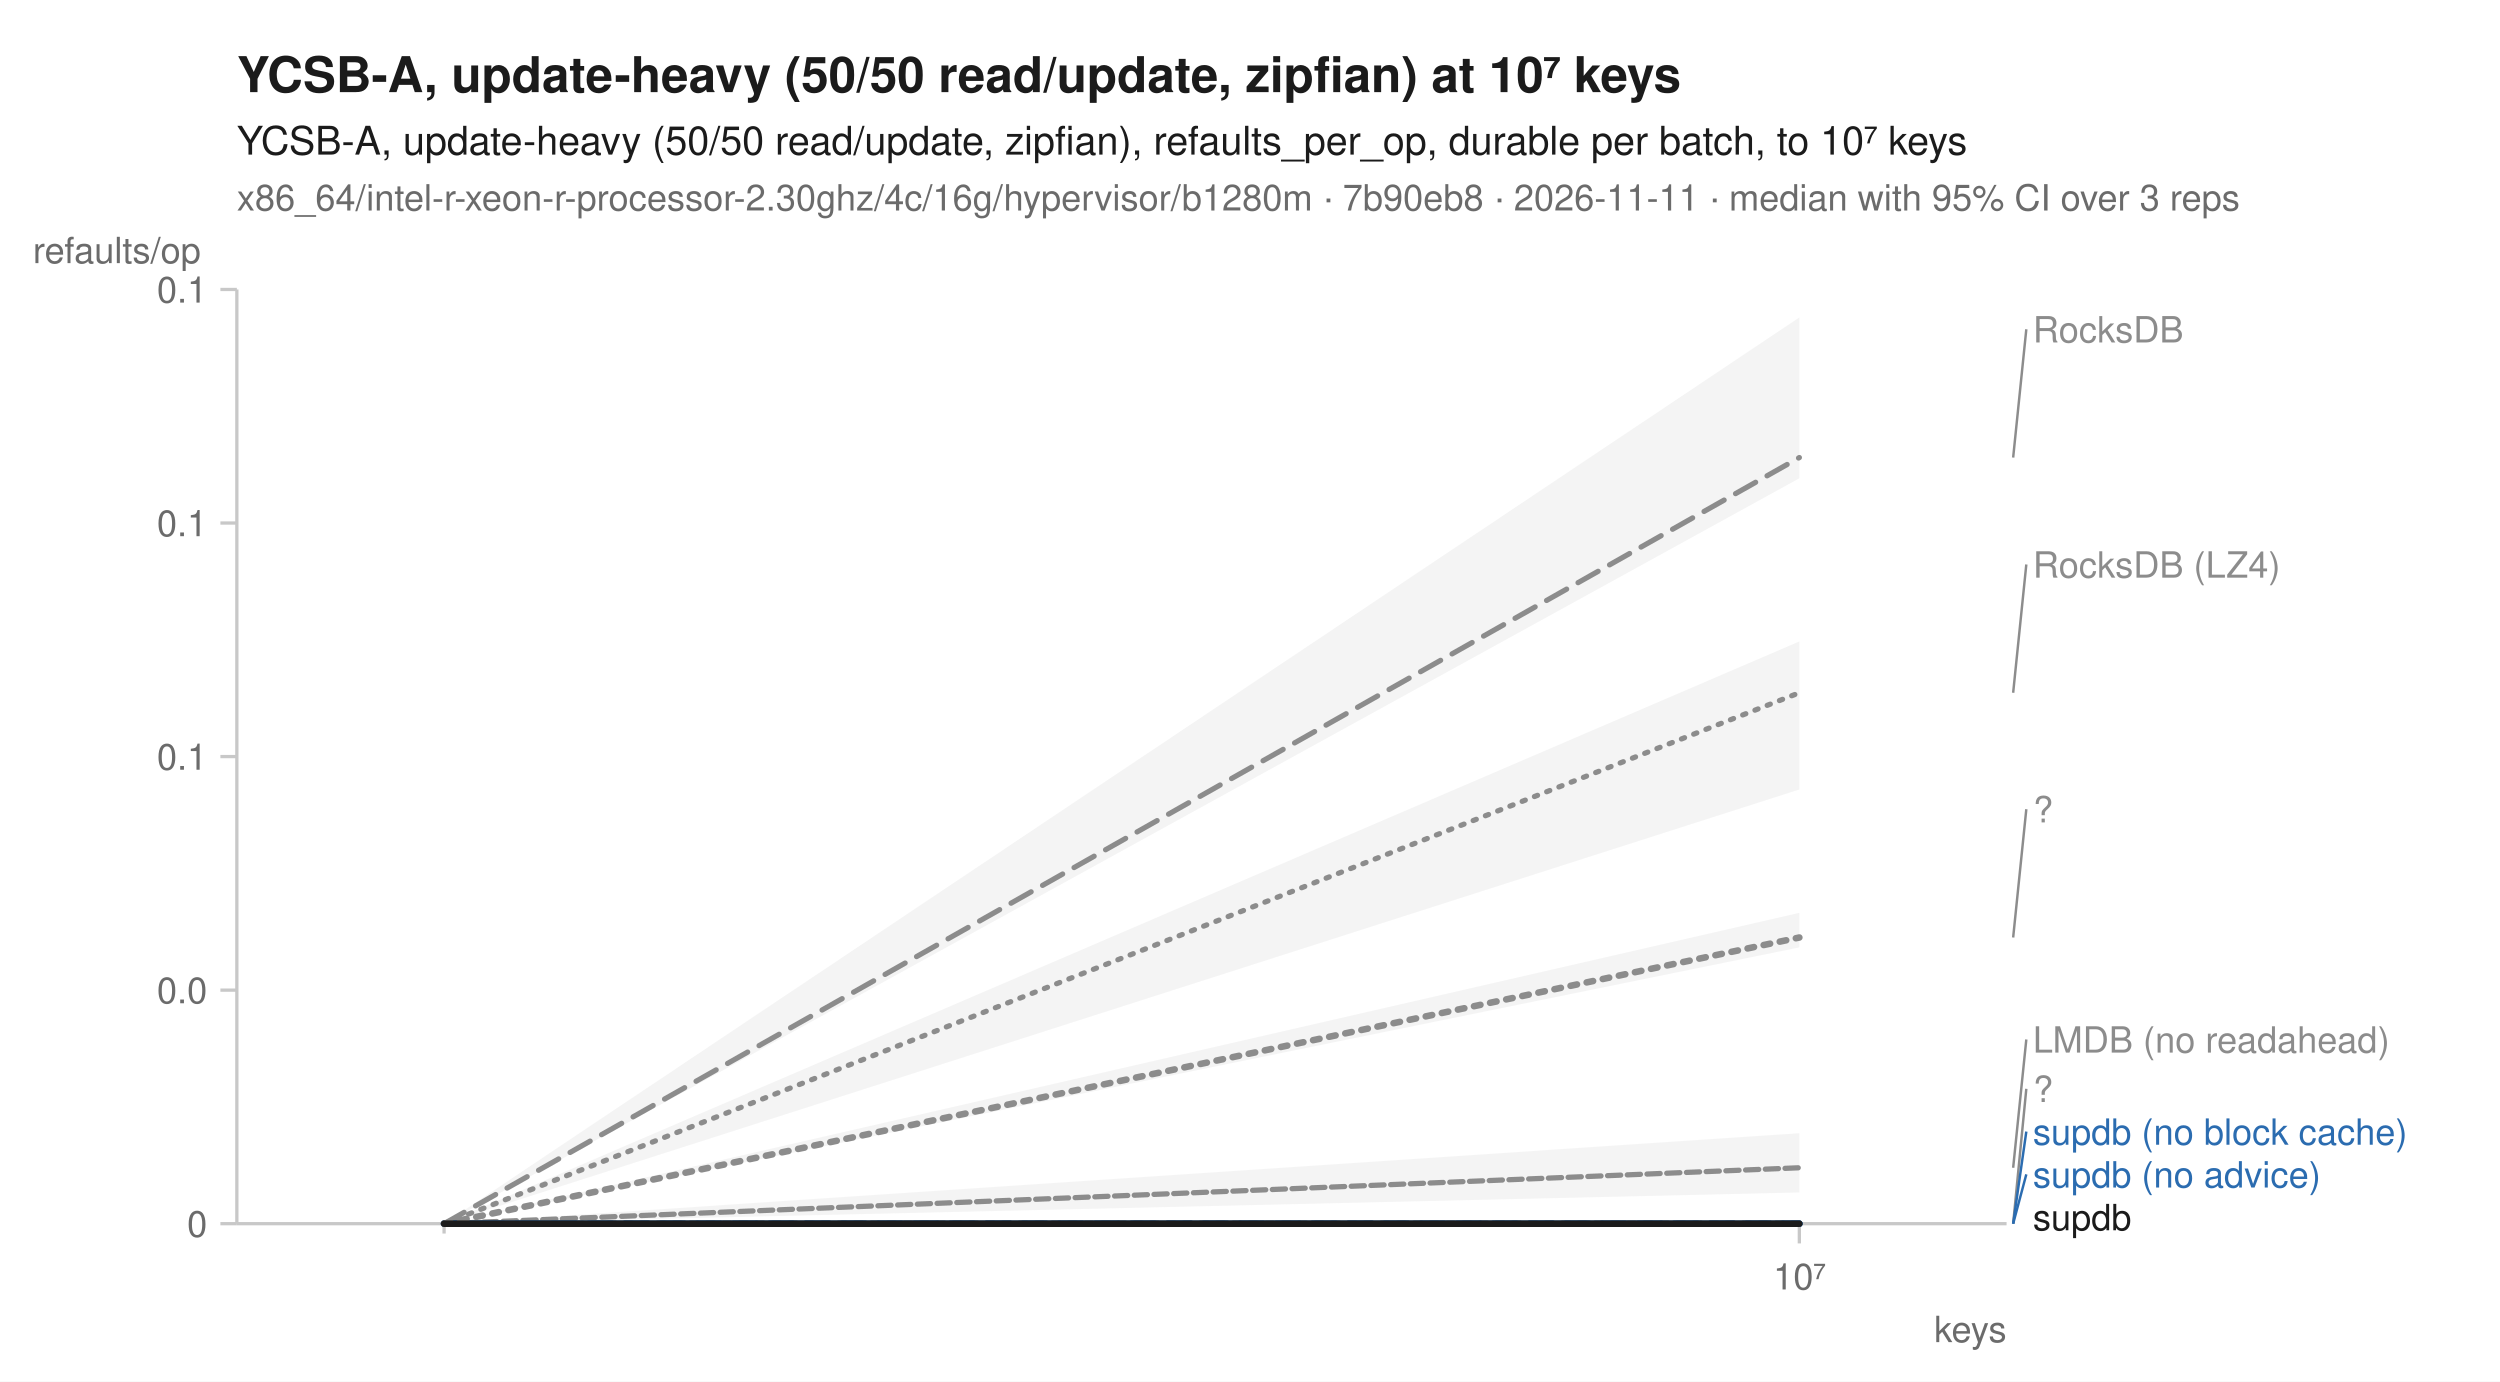
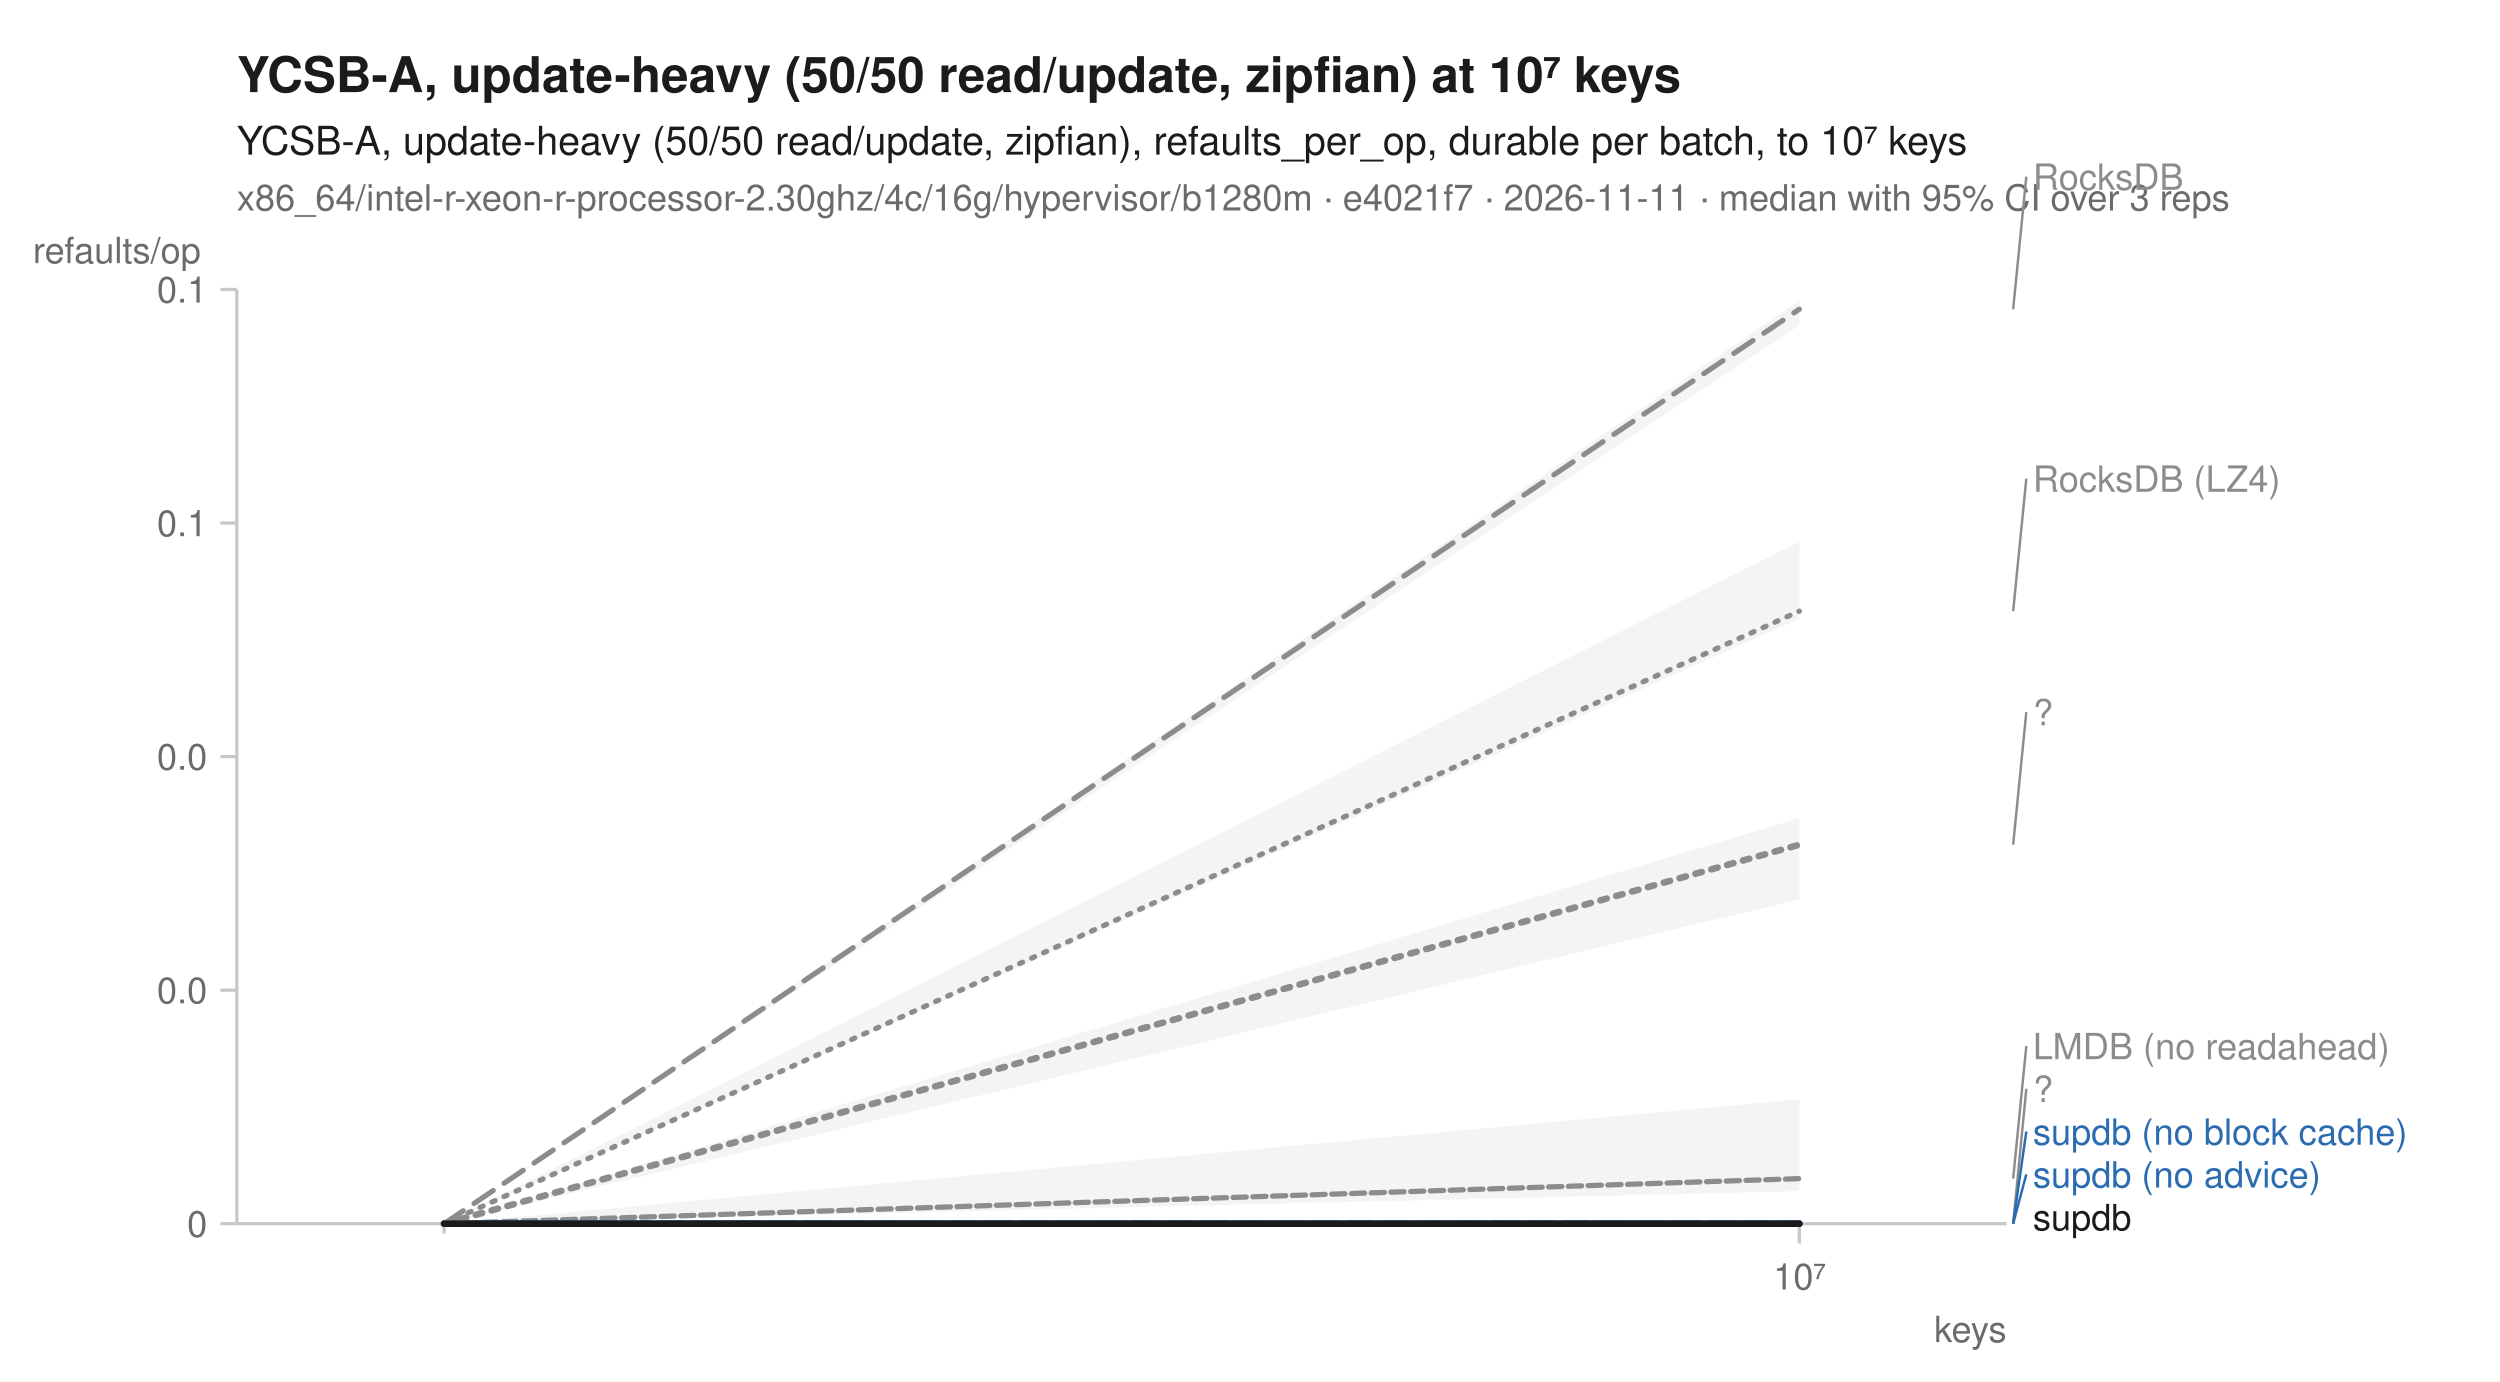
<svg xmlns="http://www.w3.org/2000/svg" width="760" height="420" viewBox="0 0 760 420" font-family="-apple-system, BlinkMacSystemFont, 'Segoe UI', Helvetica, Arial, sans-serif" fill="#1b1b1b">
  <rect width="760" height="420" fill="white" />
  <text x="72" y="28" font-size="15" font-weight="600">YCSB-A, update-heavy (50/50 read/update, zipfian) at 10⁷ keys</text>
  <text x="72" y="47" font-size="12">YCSB-A, update-heavy (50/50 read/update, zipfian), refaults_per_op, durable per batch, to 10⁷ keys</text>
-   <text x="72" y="64" font-size="11" fill="#6b6b6b">x86_64/intel-r-xeon-r-processor-2.30ghz/4c/16g/hypervisor/b1280m · 7b90eb8 · 2026-11-11 · median with 95% CI over 3 reps</text>
+   <text x="72" y="64" font-size="11" fill="#6b6b6b">x86_64/intel-r-xeon-r-processor-2.30ghz/4c/16g/hypervisor/b1280m · e4021f7 · 2026-11-11 · median with 95% CI over 3 reps</text>
  <line x1="72" y1="372" x2="610" y2="372" stroke="#c8c8c8" stroke-width="1" />
  <line x1="72" y1="88" x2="72" y2="372" stroke="#c8c8c8" stroke-width="1" />
  <line x1="135.0" y1="372" x2="135.0" y2="375" stroke="#c8c8c8" stroke-width="1" />
  <line x1="547.0" y1="372" x2="547.0" y2="378" stroke="#c8c8c8" stroke-width="1" />
  <text x="547.0" y="392" font-size="11" text-anchor="middle" fill="#6b6b6b">10⁷</text>
  <text x="610" y="408" font-size="11" text-anchor="end" fill="#6b6b6b">keys</text>
  <line x1="67" y1="372.0" x2="72" y2="372.0" stroke="#c8c8c8" stroke-width="1" />
  <text x="63" y="376.0" font-size="11" text-anchor="end" fill="#6b6b6b">0</text>
  <line x1="67" y1="301.0" x2="72" y2="301.0" stroke="#c8c8c8" stroke-width="1" />
  <text x="63" y="305.0" font-size="11" text-anchor="end" fill="#6b6b6b">0.0</text>
  <line x1="67" y1="230.0" x2="72" y2="230.0" stroke="#c8c8c8" stroke-width="1" />
-   <text x="63" y="234.0" font-size="11" text-anchor="end" fill="#6b6b6b">0.1</text>
+   <text x="63" y="234.0" font-size="11" text-anchor="end" fill="#6b6b6b">0.0</text>
  <line x1="67" y1="159.0" x2="72" y2="159.0" stroke="#c8c8c8" stroke-width="1" />
  <text x="63" y="163.0" font-size="11" text-anchor="end" fill="#6b6b6b">0.1</text>
  <line x1="67" y1="88.0" x2="72" y2="88.0" stroke="#c8c8c8" stroke-width="1" />
  <text x="63" y="92.0" font-size="11" text-anchor="end" fill="#6b6b6b">0.1</text>
  <text x="10" y="80" font-size="11" text-anchor="start" fill="#6b6b6b">refaults/op</text>
-   <path d="M135.0,372.0 L547.0,195.0 L547.0,240.0 L135.0,372.0 Z" fill="#8c8c8c" fill-opacity="0.10" />
-   <path d="M135.0,372.0 L547.0,344.5 L547.0,362.5 L135.0,372.0 Z" fill="#8c8c8c" fill-opacity="0.10" />
+   <path d="M135.0,372.0 L547.0,164.7 L547.0,188.1 L135.0,372.0 Z" fill="#8c8c8c" fill-opacity="0.10" />
+   <path d="M135.0,372.0 L547.0,334.2 L547.0,362.1 L135.0,372.0 Z" fill="#8c8c8c" fill-opacity="0.10" />
  <path d="M135.0,372.0 L547.0,372.0 L547.0,372.0 L135.0,372.0 Z" fill="#8c8c8c" fill-opacity="0.10" />
-   <path d="M135.0,372.0 L547.0,96.5 L547.0,145.4 L135.0,372.0 Z" fill="#8c8c8c" fill-opacity="0.10" />
+   <path d="M135.0,372.0 L547.0,91.4 L547.0,98.9 L135.0,372.0 Z" fill="#8c8c8c" fill-opacity="0.10" />
  <path d="M135.0,372.0 L547.0,372.0 L547.0,372.0 L135.0,372.0 Z" fill="#2b6cb0" fill-opacity="0.10" />
  <path d="M135.0,372.0 L547.0,372.0 L547.0,372.0 L135.0,372.0 Z" fill="#2b6cb0" fill-opacity="0.10" />
-   <path d="M135.0,372.0 L547.0,277.5 L547.0,288.0 L135.0,372.0 Z" fill="#8c8c8c" fill-opacity="0.10" />
+   <path d="M135.0,372.0 L547.0,248.7 L547.0,273.4 L135.0,372.0 Z" fill="#8c8c8c" fill-opacity="0.10" />
  <path d="M135.0,372.0 L547.0,372.0 L547.0,372.0 L135.0,372.0 Z" fill="#1b1b1b" fill-opacity="0.10" />
-   <path d="M135.0,372.0 L547.0,210.6 " fill="none" stroke="#8c8c8c" stroke-width="1.6" stroke-linejoin="round" stroke-linecap="round" stroke-dasharray="1,3" />
-   <path d="M135.0,372.0 L547.0,355.0 " fill="none" stroke="#8c8c8c" stroke-width="1.6" stroke-linejoin="round" stroke-linecap="round" stroke-dasharray="4,2" />
+   <path d="M135.0,372.0 L547.0,185.8 " fill="none" stroke="#8c8c8c" stroke-width="1.6" stroke-linejoin="round" stroke-linecap="round" stroke-dasharray="1,3" />
+   <path d="M135.0,372.0 L547.0,358.3 " fill="none" stroke="#8c8c8c" stroke-width="1.6" stroke-linejoin="round" stroke-linecap="round" stroke-dasharray="4,2" />
  <path d="M135.0,372.0 L547.0,372.0 " fill="none" stroke="#8c8c8c" stroke-width="2" stroke-linejoin="round" stroke-linecap="round" stroke-dasharray="2,3" />
-   <path d="M135.0,372.0 L547.0,139.1 " fill="none" stroke="#8c8c8c" stroke-width="1.6" stroke-linejoin="round" stroke-linecap="round" stroke-dasharray="7,4" />
+   <path d="M135.0,372.0 L547.0,94.0 " fill="none" stroke="#8c8c8c" stroke-width="1.6" stroke-linejoin="round" stroke-linecap="round" stroke-dasharray="7,4" />
  <path d="M135.0,372.0 L547.0,372.0 " fill="none" stroke="#2b6cb0" stroke-width="2" stroke-linejoin="round" stroke-linecap="round" stroke-dasharray="7,4" />
  <path d="M135.0,372.0 L547.0,372.0 " fill="none" stroke="#2b6cb0" stroke-width="2" stroke-linejoin="round" stroke-linecap="round" />
-   <path d="M135.0,372.0 L547.0,285.0 " fill="none" stroke="#8c8c8c" stroke-width="2" stroke-linejoin="round" stroke-linecap="round" stroke-dasharray="2,3" />
+   <path d="M135.0,372.0 L547.0,256.8 " fill="none" stroke="#8c8c8c" stroke-width="2" stroke-linejoin="round" stroke-linecap="round" stroke-dasharray="2,3" />
  <path d="M135.0,372.0 L547.0,372.0 " fill="none" stroke="#1b1b1b" stroke-width="2" stroke-linejoin="round" stroke-linecap="round" />
-   <line x1="612.0" y1="139.1" x2="616.0" y2="100.1" stroke="#8c8c8c" stroke-width="0.75" />
-   <text x="618.0" y="104.1" font-size="11" fill="#8c8c8c">RocksDB</text>
-   <line x1="612.0" y1="210.6" x2="616.0" y2="171.6" stroke="#8c8c8c" stroke-width="0.75" />
-   <text x="618.0" y="175.6" font-size="11" fill="#8c8c8c">RocksDB (LZ4)</text>
-   <line x1="612.0" y1="285.0" x2="616.0" y2="246.0" stroke="#8c8c8c" stroke-width="0.75" />
-   <text x="618.0" y="250.0" font-size="11" fill="#8c8c8c">?</text>
-   <line x1="612.0" y1="355.0" x2="616.0" y2="316.0" stroke="#8c8c8c" stroke-width="0.75" />
-   <text x="618.0" y="320.0" font-size="11" fill="#8c8c8c">LMDB (no readahead)</text>
+   <line x1="612.0" y1="94.0" x2="616.0" y2="53.7" stroke="#8c8c8c" stroke-width="0.75" />
+   <text x="618.0" y="57.7" font-size="11" fill="#8c8c8c">RocksDB</text>
+   <line x1="612.0" y1="185.8" x2="616.0" y2="145.5" stroke="#8c8c8c" stroke-width="0.75" />
+   <text x="618.0" y="149.5" font-size="11" fill="#8c8c8c">RocksDB (LZ4)</text>
+   <line x1="612.0" y1="256.8" x2="616.0" y2="216.5" stroke="#8c8c8c" stroke-width="0.75" />
+   <text x="618.0" y="220.5" font-size="11" fill="#8c8c8c">?</text>
+   <line x1="612.0" y1="358.3" x2="616.0" y2="318.0" stroke="#8c8c8c" stroke-width="0.75" />
+   <text x="618.0" y="322.0" font-size="11" fill="#8c8c8c">LMDB (no readahead)</text>
  <line x1="612.0" y1="372.0" x2="616.0" y2="331.0" stroke="#8c8c8c" stroke-width="0.75" />
  <text x="618.0" y="335.0" font-size="11" fill="#8c8c8c">?</text>
  <line x1="612.0" y1="372.0" x2="616.0" y2="344.0" stroke="#2b6cb0" stroke-width="0.75" />
  <text x="618.0" y="348.0" font-size="11" fill="#2b6cb0">supdb (no block cache)</text>
  <line x1="612.0" y1="372.0" x2="616.0" y2="357.0" stroke="#2b6cb0" stroke-width="0.75" />
  <text x="618.0" y="361.0" font-size="11" fill="#2b6cb0">supdb (no advice)</text>
  <text x="618.0" y="374.0" font-size="11" fill="#1b1b1b">supdb</text>
</svg>
